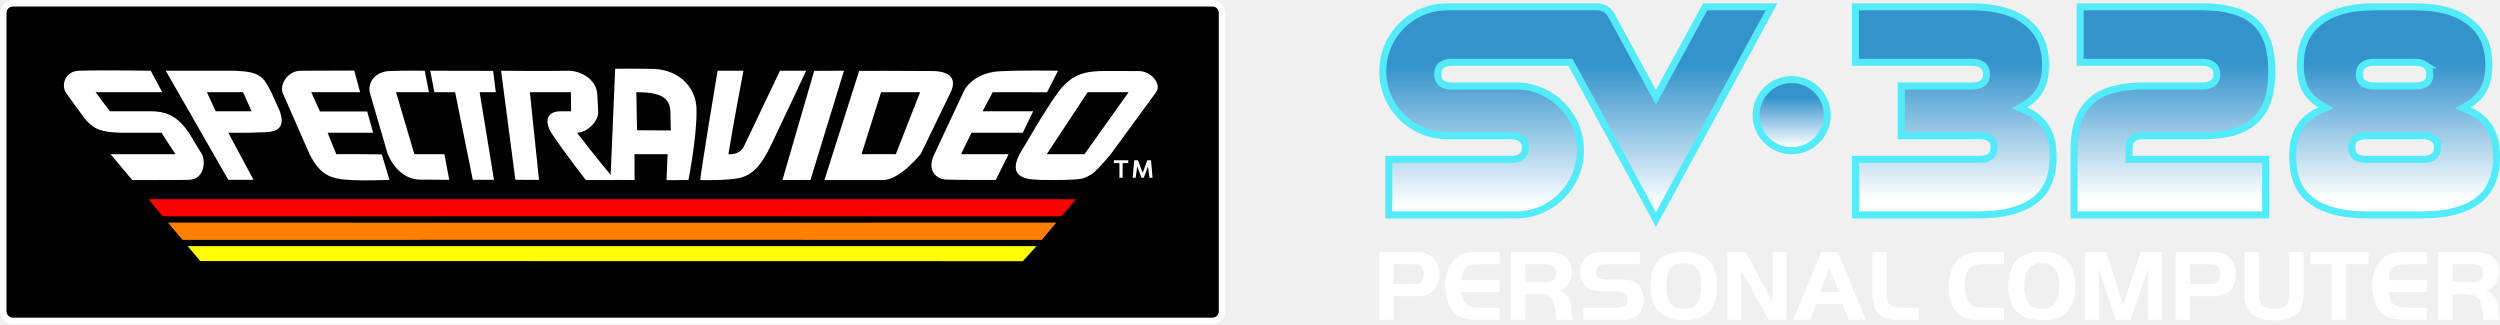
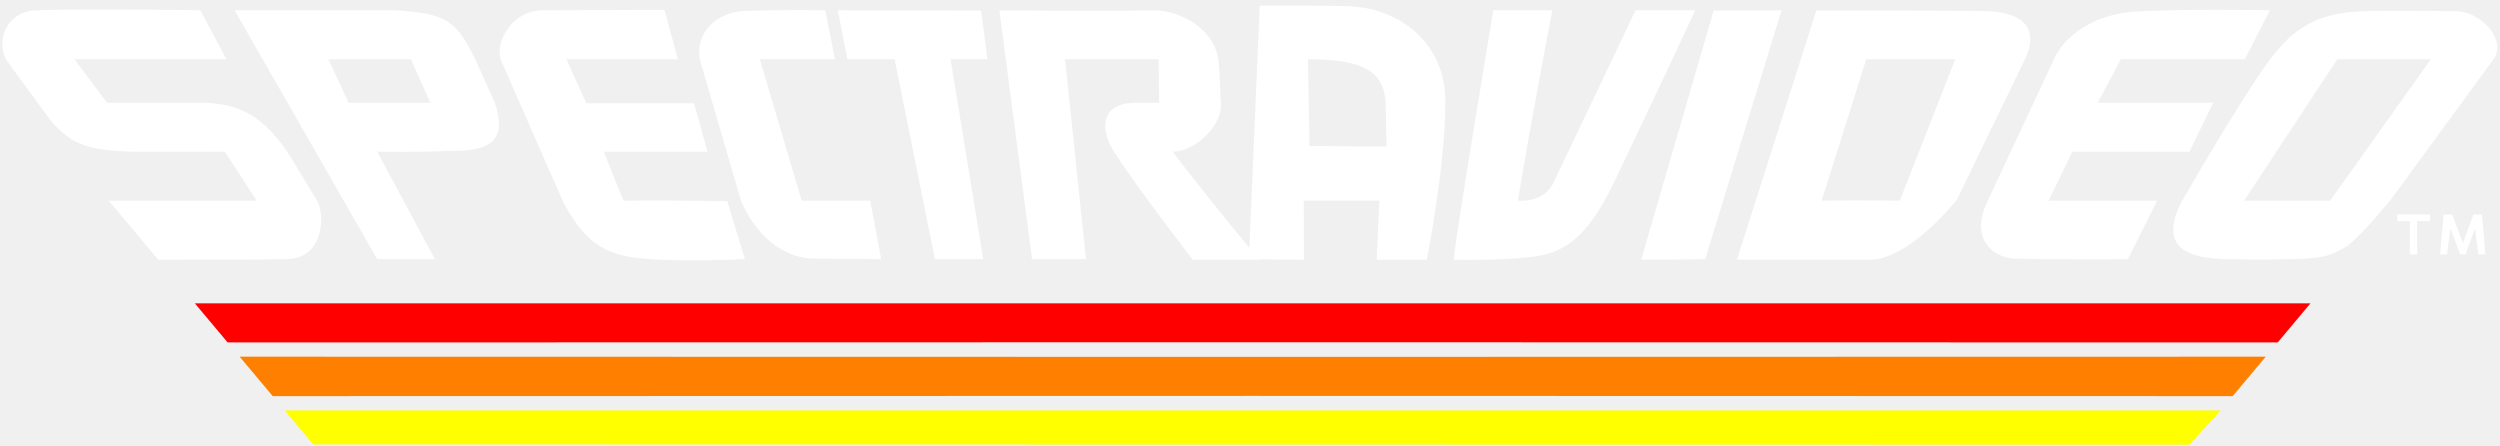
- <svg xmlns="http://www.w3.org/2000/svg" width="755" height="98" viewBox="0 0 755 98">
-   <defs>
-     <linearGradient id="mainlogo__a" x1="657.137" y1="1" x2="657.137" y2="65.947" gradientUnits="userSpaceOnUse" class="mainlogo__paint0_linear_3268">
-       <stop offset="0.279" stop-color="#3593CC" />
-       <stop offset="0.909" stop-color="white" />
-     </linearGradient>
-     <linearGradient id="mainlogo__b" x1="476.67" y1="1" x2="476.67" y2="68.527" gradientUnits="userSpaceOnUse" class="mainlogo__paint1_linear_3268">
-       <stop offset="0.279" stop-color="#3593CC" />
-       <stop offset="0.909" stop-color="white" />
-     </linearGradient>
-     <linearGradient id="mainlogo__c" x1="541.088" y1="22.957" x2="541.088" y2="46.571" gradientUnits="userSpaceOnUse" class="mainlogo__paint2_linear_3268">
-       <stop offset="0.279" stop-color="#3593CC" />
-       <stop offset="0.909" stop-color="white" />
-     </linearGradient>
-   </defs>
-   <g class="mainlogo__mainlogo">
-     <path d="M366.155 1H3.887A2.887 2.887 0 0 0 1 3.887V94.01a2.887 2.887 0 0 0 2.887 2.888h362.268a2.887 2.887 0 0 0 2.887-2.888V3.887A2.887 2.887 0 0 0 366.155 1Z" stroke="white" stroke-width="1.937" class="mainlogo__Vector" />
-     <g class="mainlogo__Group mainlogo__561">
-       <path d="M716.938 2.064h12.458c7.3 0 12.761 1.589 16.53 4.616l.006.005.006.004c3.774 2.94 5.705 7.194 5.705 12.93 0 2.994-.54 5.406-1.554 7.287-1.024 1.9-2.515 3.436-4.498 4.613l-1.785 1.06 1.901.831c2.728 1.193 4.74 2.905 6.091 5.121l.007.012.007.012c1.384 2.142 2.124 5.037 2.124 8.774 0 6.17-1.95 10.51-5.682 13.258l-.005.004c-3.772 2.813-9.245 4.292-16.561 4.292h-17.043c-7.315 0-12.818-1.479-16.643-4.296-3.68-2.747-5.605-7.087-5.605-13.258 0-3.742.717-6.644 2.055-8.788l.006-.01c1.351-2.216 3.362-3.928 6.091-5.12l1.902-.833-1.785-1.06c-1.859-1.103-3.286-2.521-4.301-4.26l-.197-.352c-.965-1.883-1.478-4.295-1.478-7.288 0-5.74 1.909-9.995 5.633-12.932l.002-.002c3.822-3.032 9.313-4.62 16.613-4.62Zm-121.436 0c7.301 0 12.762 1.589 16.53 4.616l.006.005.007.004c3.773 2.94 5.704 7.194 5.704 12.93 0 2.994-.539 5.406-1.554 7.287-1.024 1.9-2.514 3.436-4.498 4.613l-1.785 1.06 1.901.831c2.729 1.193 4.74 2.905 6.091 5.121l.007.012.008.012c1.383 2.142 2.123 5.037 2.123 8.774 0 6.17-1.949 10.51-5.682 13.258l-.005.004c-3.771 2.813-9.245 4.292-16.56 4.292h-37.457v-16.75h37.457c1.125 0 2.143-.188 2.971-.656l.031-.019.031-.02c1.007-.665 1.395-1.762 1.395-2.966 0-1.169-.407-2.237-1.457-2.832-.828-.47-1.846-.658-2.971-.658H574.18V25.966h21.322c1.125 0 2.143-.19 2.971-.658 1.05-.595 1.457-1.664 1.457-2.832 0-1.17-.372-2.266-1.396-2.88h.001c-.841-.556-1.884-.782-3.033-.782h-35.164V2.064h35.164Zm69.698 0c3.443 0 6.453.368 9.04 1.087l.01.003.011.003c2.562.657 4.703 1.743 6.45 3.24 1.733 1.486 3.063 3.437 3.976 5.886.91 2.444 1.384 5.513 1.384 9.24 0 3.728-.474 6.797-1.384 9.24-.913 2.45-2.243 4.4-3.976 5.885-1.643 1.41-3.634 2.478-5.994 3.195l-.477.138c-2.59.663-5.6 1.001-9.04 1.001h-17.961c-1.099 0-2.101.227-2.929.765-.972.6-1.346 1.62-1.346 2.725v3.662h41.273v16.749h-57.869v-19.46c0-3.727.474-6.796 1.385-9.24.913-2.448 2.242-4.398 3.976-5.884 1.746-1.498 3.888-2.584 6.45-3.241l.01-.003.01-.003c2.588-.72 5.597-1.086 9.04-1.086H665.2c1.079 0 2.063-.19 2.853-.679l.027-.017c.967-.64 1.395-1.646 1.395-2.794 0-1.166-.369-2.256-1.382-2.871-.798-.566-1.799-.791-2.893-.791h-36.998V2.064H665.2Zm49.445 38.918c-1.126 0-2.144.189-2.971.658-1.05.595-1.457 1.663-1.457 2.832 0 1.204.388 2.301 1.394 2.966l.031.02.032.019c.827.468 1.845.657 2.971.657h17.043c1.126 0 2.144-.189 2.971-.657l.031-.019.032-.02c1.006-.665 1.394-1.762 1.394-2.966 0-1.022-.331-1.976-1.188-2.582h.001c-.008-.007-.017-.012-.026-.018l-.017-.013h-.001c-.657-.48-1.504-.742-2.445-.868l-.07-.009h-17.725Zm2.293-22.168c-1.078 0-2.062.198-2.874.681l-.16.1c-1.023.615-1.394 1.71-1.394 2.88s.406 2.238 1.457 2.833c.827.468 1.845.658 2.971.658h12.458c1.125 0 2.143-.19 2.97-.658 1.051-.595 1.457-1.664 1.457-2.832 0-1.17-.372-2.266-1.395-2.88h.001c-.842-.556-1.884-.782-3.033-.782h-12.458Z" fill="url(#mainlogo__a)" stroke="#53EBF9" stroke-width="2.129" class="mainlogo__SV mainlogo__328" />
-       <path d="M437.059 2.064h45.327c1.756 0 3.372.96 4.21 2.503l12.561 23.106.935 1.72.936-1.72 13.923-25.609h20.062l-34.921 64.233-25.512-46.928-.302-.555h-35.825c-1.042 0-1.996.203-2.798.682l-.131.082c-1.01.624-1.347 1.742-1.347 2.899 0 1.111.376 2.114 1.283 2.768l.048.033.051.03c.82.464 1.808.658 2.894.658h19.374c10.746 0 19.458 8.711 19.459 19.458 0 10.746-8.713 19.459-19.459 19.459h-38.411v-16.75h36.998c1.079 0 2.063-.19 2.853-.678l.014-.008.013-.01c1.007-.665 1.395-1.761 1.395-2.965v-.001c0-1.12-.413-2.118-1.394-2.705-.796-.56-1.792-.785-2.881-.785h-19.355c-10.747 0-19.459-8.711-19.459-19.458 0-10.746 8.712-19.458 19.459-19.459Z" fill="url(#mainlogo__b)" stroke="#53EBF9" stroke-width="2.129" class="mainlogo__Union" />
+ <svg xmlns="http://www.w3.org/2000/svg" width="331" height="59" viewBox="0 0 331 59" fill="none">
+   <g id="mainlogo">
+     <path id="Vector" d="M294.013 54.336H37.69L41.467 58.837L289.878 58.876L294.013 54.336Z" fill="#FFFF00" />
+     <path id="Vector_2" d="M299.981 47.225L165.807 47.251L31.73 47.225L36.11 52.446L165.744 52.417L295.604 52.446L299.985 47.225L299.981 47.225Z" fill="#FF7F00" />
+     <path id="Vector_3" d="M305.909 40.16H25.794L30.137 45.336L165.803 45.315L301.566 45.336L305.909 40.16Z" fill="#FF0000" />
+     <g id="Group">
+       <path id="Vector_4" d="M41.959 26.534C41.959 26.534 38.07 20.084 38.048 20.104C34.949 15.589 31.818 13.603 26.543 13.603L14.181 13.603L9.859 7.842H29.986L26.52 1.361C26.52 1.361 11.954 1.129 4.982 1.361C0.912 1.381 -0.552 5.308 0.767 7.792C0.714 7.842 6.873 16.166 6.873 16.166C9.572 19.101 11.466 19.923 17.758 20.09L29.769 20.084L33.979 26.566H14.393L20.95 34.379C20.95 34.379 37.846 34.379 37.906 34.307C42.934 34.293 43.069 28.364 41.959 26.534Z" fill="white" />
+       <path id="Vector_5" d="M31.058 1.362L49.939 34.307H57.578L49.94 20.084C49.94 20.084 56.337 20.177 59.55 19.967C65.114 20.084 67.151 18.477 65.524 13.643L62.918 7.836C60.476 2.993 59.42 1.712 52.078 1.361L31.058 1.362ZM43.484 7.843H54.408L56.975 13.604H46.15L43.484 7.843Z" fill="white" />
+       <path id="Vector_6" d="M98.622 34.31L96.289 26.63C96.289 26.63 87.161 26.487 82.561 26.568C81.882 24.992 79.943 20.087 79.943 20.087H93.682L91.89 13.671H77.632L74.996 7.845H89.749L87.98 1.305C87.98 1.305 72.121 1.364 71.868 1.364C67.871 1.364 65.542 5.42 66.293 7.889L74.528 26.665C77.104 31.546 79.545 33.562 84.245 34.14C89.507 34.776 98.623 34.31 98.623 34.31L98.622 34.31Z" fill="white" />
+       <path id="Vector_7" d="M109.272 1.361C109.272 1.361 102.909 1.276 98.762 1.445C94.734 1.515 92.014 4.496 92.659 7.891C92.644 7.843 98.096 26.566 98.079 26.485C99.786 30.629 103.268 34.307 108.096 34.248L116.669 34.307L115.216 26.566H106.141L100.599 7.842H110.537L109.272 1.361Z" fill="white" />
+       <path id="Vector_8" d="M112.191 7.842H118.449L123.785 34.307H130.182L125.851 7.842H130.736L129.907 1.398L110.925 1.361L112.191 7.842Z" fill="white" />
+       <path id="Vector_9" d="M155.26 20.087C158.23 20.087 161.711 16.661 161.662 13.924C161.513 11.916 161.526 9.767 161.301 7.83C160.659 3.669 156.214 1.437 152.877 1.363C146.052 1.509 132.322 1.363 132.322 1.363L136.643 34.309L143.782 34.31L141.017 7.845L153.404 7.845L153.471 13.606C153.471 13.606 150.41 13.605 150.342 13.605C145.899 13.605 145.508 16.878 147.44 20.027C150.782 25.174 157.921 34.377 157.921 34.377L166.705 34.381C166.705 34.381 160.187 26.567 155.259 20.087L155.26 20.087Z" fill="white" />
+       <path id="Vector_10" d="M166.788 0.752L165.351 34.317L172.639 34.384L172.613 26.566H182.626L182.277 34.395L188.914 34.384C188.914 34.384 191.399 21.761 191.352 13.678C191.547 6.55 186.293 1.362 178.968 0.834C174.941 0.7 166.788 0.752 166.788 0.752ZM183.457 13.604L183.58 19.395L173.383 19.334L173.173 7.843C180.453 7.843 183.231 9.417 183.457 13.604Z" fill="white" />
+       <path id="Vector_11" d="M204.368 33.747C208.498 32.788 211.088 29.609 213.873 23.776C220.913 9.028 224.45 1.361 224.45 1.361H216.55L205.55 24.453C204.552 26.092 202.807 26.705 200.977 26.566C202.386 17.737 205.523 1.362 205.523 1.362H197.713C197.713 1.362 192.482 32.689 192.482 34.38C192.482 34.426 201.033 34.522 204.368 33.747Z" fill="white" />
+       <path id="Vector_12" d="M235.877 1.361L226.887 1.397L217.297 34.379L225.763 34.334L235.877 1.361Z" fill="white" />
+       <path id="Vector_13" d="M240.475 1.398L229.969 34.38H247.603C252.821 34.38 259.088 26.455 259.088 26.455L268.176 7.695C270.241 3.046 266.977 1.362 261.902 1.453C254.595 1.36 240.475 1.398 240.475 1.398ZM258.875 7.843L251.534 26.566C251.534 26.566 244.635 26.492 241.184 26.566L247.093 7.843H258.875Z" fill="white" />
+       <path id="Vector_14" d="M285.605 26.568H271.235L274.379 20.087H289.88L293.025 13.606H277.737L280.801 7.844L297.212 7.858L300.531 1.364C300.531 1.364 288.929 1.124 282.241 1.567C276.918 2.057 273.219 4.884 271.917 7.907L263.152 26.622C260.722 31.614 263.933 34.153 266.736 34.238C271.9 34.4 281.715 34.336 281.715 34.336L285.605 26.568Z" fill="white" />
+       <path id="Vector_15" d="M312.244 1.525C306.579 1.787 303.497 3.982 300.643 7.742C296.875 12.723 288.872 26.666 288.872 26.666C285.538 33.066 290.27 34.109 294.014 34.272C294.195 34.38 303.306 34.38 303.433 34.303C307.647 34.213 308.533 33.881 310.547 32.701C311.596 32.086 313.84 29.679 316.466 26.543L330.12 7.876C331.996 5.322 328.447 1.363 324.879 1.47C324.879 1.47 312.444 1.363 312.244 1.525ZM309.46 7.844H321.846L308.514 26.567H297.123L309.46 7.844Z" fill="white" />
    </g>
-     <circle cx="541.088" cy="34.764" r="10.742" fill="url(#mainlogo__c)" stroke="#53EBF9" stroke-width="2.129" class="mainlogo__Ellipse mainlogo__220" />
-     <g class="mainlogo__PERSONAL mainlogo__COMPUTER">
-       <path d="M434.772 82.797a8.027 8.027 0 0 1-.705 3.279 5.54 5.54 0 0 1-2.176 2.513c-.654.409-1.308.654-1.962.736-.633.081-1.318.122-2.053.122h-6.988v7.141h-4.352V76.146h10.206c.858 0 1.716.03 2.574.092a5.44 5.44 0 0 1 2.422.766c.98.593 1.726 1.43 2.237 2.513.531 1.063.797 2.156.797 3.28Zm-4.781-.154c0-.45-.072-.878-.215-1.287a2.11 2.11 0 0 0-.705-1.072 1.839 1.839 0 0 0-1.042-.43c-.409-.04-.787-.06-1.134-.06h-6.007V85.8h5.915c.245 0 .501-.01.766-.03.266-.02.521-.062.767-.123.327-.082.592-.225.796-.43.225-.224.399-.47.521-.735.123-.286.205-.582.246-.888.061-.327.092-.644.092-.95ZM452.871 96.588h-5.67c-.899 0-1.859-.04-2.881-.122a10.948 10.948 0 0 1-2.82-.583c-.96-.347-1.767-.868-2.421-1.563a9.018 9.018 0 0 1-1.532-2.42 13.265 13.265 0 0 1-.858-2.82 17.831 17.831 0 0 1-.246-2.881c0-.879.082-1.758.246-2.636.163-.879.418-1.706.766-2.483a9.41 9.41 0 0 1 1.348-2.206 8.786 8.786 0 0 1 2.023-1.747 5.587 5.587 0 0 1 2.268-.797 16.297 16.297 0 0 1 2.421-.184h7.356v3.647h-5.67c-.47 0-1.052.02-1.747.061-.674.041-1.236.144-1.686.307-.572.225-1.062.603-1.471 1.134-.368.47-.603.99-.705 1.563a46.215 46.215 0 0 0-.214 1.747h11.493v3.616h-11.493c.081.981.265 1.778.551 2.39.307.614.705 1.094 1.196 1.441.51.348 1.113.583 1.808.705.715.123 1.532.184 2.452.184h5.486v3.647ZM475.008 96.588h-4.873a5.828 5.828 0 0 1-.307-1.44c-.04-.49-.092-.981-.153-1.471-.102-.94-.276-1.717-.521-2.33-.225-.633-.552-1.133-.981-1.501-.429-.368-.97-.624-1.624-.767-.654-.163-1.451-.245-2.39-.245h-3.494v7.754h-4.352V76.146h9.991c.756 0 1.522.03 2.298.092.797.04 1.553.163 2.268.368 1.206.347 2.146 1 2.82 1.961.674.96 1.011 2.054 1.011 3.28 0 1.41-.296 2.646-.888 3.708-.593 1.042-1.594 1.788-3.004 2.237.45.164.828.327 1.134.49.327.144.613.328.858.552.245.205.46.46.644.766.184.287.368.654.552 1.104.286.674.439 1.369.459 2.084.041.715.102 1.43.184 2.145.061.531.184 1.083.368 1.655Zm-5.088-14.22c0-.532-.081-.96-.245-1.288a1.856 1.856 0 0 0-.674-.796 2.345 2.345 0 0 0-.981-.368 6.095 6.095 0 0 0-1.256-.123h-6.099v5.394h6.099c1.001 0 1.777-.194 2.329-.582.552-.409.827-1.154.827-2.237ZM496.395 90.55c0 .716-.112 1.43-.337 2.146a5.3 5.3 0 0 1-1.011 1.93c-.429.532-.899.93-1.41 1.196a6.418 6.418 0 0 1-1.624.582c-.552.103-1.134.164-1.747.184H478.16v-3.647h9.317c.429 0 .878-.01 1.348-.03.491-.041.93-.133 1.318-.276a2.328 2.328 0 0 0 1.012-.675c.265-.326.398-.786.398-1.379a2.42 2.42 0 0 0-.736-1.777 2.219 2.219 0 0 0-1.317-.675 9.913 9.913 0 0 0-1.502-.122h-3.77c-.592 0-1.236-.03-1.931-.092a7.62 7.62 0 0 1-1.9-.46 4.51 4.51 0 0 1-1.41-.858 5.948 5.948 0 0 1-.98-1.287 6.425 6.425 0 0 1-.828-3.126c0-.838.174-1.686.521-2.544.348-.879.838-1.594 1.471-2.145a4.644 4.644 0 0 1 1.318-.797c.49-.184.991-.317 1.502-.399a9.873 9.873 0 0 1 1.563-.122c.531-.02 1.052-.031 1.563-.031h10.114v3.647h-10.574c-.47 0-.909.061-1.318.184a2.026 2.026 0 0 0-.98.674c-.246.307-.368.777-.368 1.41 0 .552.112.991.337 1.318.245.306.552.541.919.705.368.143.767.235 1.196.276.449.02.878.03 1.287.03h3.279c.797 0 1.574.041 2.33.123a6.107 6.107 0 0 1 2.267.643c.511.246.94.573 1.288.981.347.388.633.828.858 1.318.225.47.388.97.49 1.502.102.531.153 1.062.153 1.594ZM518.594 86.628c0 3.248-.807 5.741-2.421 7.478-1.594 1.737-4.046 2.605-7.356 2.605-.592 0-1.205-.041-1.838-.123a12.365 12.365 0 0 1-1.901-.337 14.514 14.514 0 0 1-1.808-.613 6.99 6.99 0 0 1-1.563-.92 6.808 6.808 0 0 1-1.594-1.654 11.333 11.333 0 0 1-1.011-2.054 12.181 12.181 0 0 1-.521-2.268 17.408 17.408 0 0 1-.153-2.268c0-3.432.807-6.027 2.421-7.784 1.614-1.778 4.168-2.667 7.662-2.667 3.535 0 6.099.91 7.693 2.728 1.593 1.819 2.39 4.444 2.39 7.877Zm-4.781-.338c0-.94-.071-1.818-.214-2.635-.144-.838-.419-1.563-.828-2.176a3.912 3.912 0 0 0-1.624-1.471c-.675-.368-1.543-.552-2.605-.552-1.083 0-1.972.184-2.667.552a3.912 3.912 0 0 0-1.624 1.47c-.388.614-.654 1.34-.797 2.177a15.843 15.843 0 0 0-.214 2.666c0 .96.071 1.86.214 2.697.143.838.409 1.573.797 2.207a4.42 4.42 0 0 0 1.624 1.502c.695.367 1.594.551 2.697.551 1.083 0 1.962-.184 2.636-.551.695-.389 1.226-.9 1.594-1.533.388-.654.653-1.4.797-2.237.143-.838.214-1.727.214-2.666ZM539.516 96.588h-5.363l-8.306-14.987v14.987h-4.168V76.146h5.578l8.122 15.232V76.146h4.137v20.442ZM563.48 96.588h-5.119l-1.961-4.75h-7.785l-1.961 4.75h-5.088l8.459-20.442h4.996l8.459 20.442Zm-8.061-8.367-2.911-7.171-2.912 7.171h5.823ZM579.467 96.588h-6.129c-.613 0-1.216-.03-1.809-.092a9.462 9.462 0 0 1-1.685-.337 7.269 7.269 0 0 1-1.563-.735 5.174 5.174 0 0 1-1.318-1.196 5.32 5.32 0 0 1-.858-1.47 9.925 9.925 0 0 1-.46-1.656 16.142 16.142 0 0 1-.153-1.747 48.47 48.47 0 0 1-.031-1.716V76.146h4.321v12.106l.062.613c.02.593.061 1.175.122 1.747.082.552.358 1.042.828 1.471.265.245.582.429.95.552a5.91 5.91 0 0 0 1.195.245c.409.04.818.061 1.226.061h5.302v3.647ZM605.218 96.588h-8.336l-1.043-.061c-.326-.04-.664-.092-1.011-.153a9.503 9.503 0 0 1-1.103-.337c-1.022-.348-1.86-.859-2.513-1.533a8.421 8.421 0 0 1-1.594-2.33 11.617 11.617 0 0 1-.828-2.788 20.794 20.794 0 0 1-.214-2.942c0-1.471.194-2.922.582-4.352.388-1.43 1.114-2.697 2.176-3.8.429-.45.92-.808 1.471-1.073a8.058 8.058 0 0 1 1.778-.644 11.566 11.566 0 0 1 1.869-.337 19.119 19.119 0 0 1 1.839-.092h6.927v3.647h-6.436c-1.083 0-1.972.143-2.667.43-.694.265-1.246.674-1.655 1.225-.388.531-.664 1.185-.827 1.962-.164.756-.245 1.624-.245 2.605 0 .367.01.776.03 1.226.041.429.092.868.154 1.317.081.45.183.89.306 1.318.123.409.276.777.46 1.104.225.429.511.776.858 1.042.347.245.725.439 1.134.582.409.123.838.215 1.287.276.45.04.889.061 1.318.061h6.283v3.647ZM626.7 86.628c0 3.248-.807 5.741-2.421 7.478-1.594 1.737-4.046 2.605-7.356 2.605-.592 0-1.205-.041-1.838-.123a12.365 12.365 0 0 1-1.901-.337 14.514 14.514 0 0 1-1.808-.613 6.99 6.99 0 0 1-1.563-.92 6.808 6.808 0 0 1-1.594-1.654 11.333 11.333 0 0 1-1.011-2.054 12.181 12.181 0 0 1-.521-2.268 17.408 17.408 0 0 1-.153-2.268c0-3.432.807-6.027 2.421-7.784 1.614-1.778 4.168-2.667 7.662-2.667 3.535 0 6.099.91 7.693 2.728 1.593 1.819 2.39 4.444 2.39 7.877Zm-4.781-.338a15.2 15.2 0 0 0-.215-2.635c-.143-.838-.418-1.563-.827-2.176a3.912 3.912 0 0 0-1.624-1.471c-.675-.368-1.543-.552-2.605-.552-1.083 0-1.972.184-2.667.552a3.912 3.912 0 0 0-1.624 1.47c-.388.614-.654 1.34-.797 2.177a15.84 15.84 0 0 0-.215 2.666c0 .96.072 1.86.215 2.697.143.838.409 1.573.797 2.207.408.633.95 1.134 1.624 1.502.695.367 1.594.551 2.697.551 1.083 0 1.962-.184 2.636-.551.695-.389 1.226-.9 1.594-1.533.388-.654.653-1.4.796-2.237.144-.838.215-1.727.215-2.666ZM652.894 96.588h-4.169V81.234l-5.332 15.354h-4.475l-5.057-15.354v15.354h-4.137V76.146h6.374l5.088 15.968 5.333-15.968h6.375v20.442ZM675.286 82.797a8.026 8.026 0 0 1-.704 3.279 5.547 5.547 0 0 1-2.176 2.513c-.654.409-1.308.654-1.962.736-.633.081-1.318.122-2.053.122h-6.988v7.141h-4.352V76.146h10.206c.858 0 1.716.03 2.574.092a5.437 5.437 0 0 1 2.421.766c.981.593 1.727 1.43 2.238 2.513.531 1.063.796 2.156.796 3.28Zm-4.781-.154c0-.45-.071-.878-.214-1.287a2.117 2.117 0 0 0-.705-1.072 1.839 1.839 0 0 0-1.042-.43c-.409-.04-.787-.06-1.134-.06h-6.007V85.8h5.915c.245 0 .501-.01.766-.03.266-.02.521-.062.766-.123a1.67 1.67 0 0 0 .797-.43c.225-.224.399-.47.521-.735.123-.286.205-.582.245-.888.062-.327.092-.644.092-.95ZM695.684 88.19c0 .389-.02.808-.061 1.257-.021.43-.072.869-.153 1.318-.062.45-.154.889-.276 1.318a6.289 6.289 0 0 1-.46 1.134 5.296 5.296 0 0 1-1.471 1.747 7.485 7.485 0 0 1-1.992 1.073 10.22 10.22 0 0 1-2.268.551c-.777.102-1.522.154-2.237.154-.716 0-1.441-.041-2.176-.123a11.763 11.763 0 0 1-2.084-.43 8.368 8.368 0 0 1-1.87-.919 6.028 6.028 0 0 1-1.563-1.501 5.14 5.14 0 0 1-.674-1.226 7.591 7.591 0 0 1-.368-1.288 9.977 9.977 0 0 1-.153-1.348c-.021-.47-.031-.94-.031-1.41V76.146h4.321v12.26c0 .49.021.98.062 1.47.061.47.204.93.429 1.38.184.367.429.684.735.95.327.245.675.46 1.042.643.389.164.787.286 1.196.368.408.061.807.092 1.195.092.531 0 1.103-.072 1.716-.215.634-.163 1.175-.408 1.624-.735.307-.225.532-.49.675-.797a3.69 3.69 0 0 0 .337-1.011c.082-.348.122-.705.122-1.073.021-.368.031-.725.031-1.073V76.146h4.352v12.045ZM715.303 79.793h-6.774v16.795h-4.321V79.793h-6.528v-3.647h17.623v3.647ZM732.863 96.588h-5.67c-.899 0-1.859-.04-2.881-.122a10.957 10.957 0 0 1-2.82-.583c-.96-.347-1.767-.868-2.421-1.563a9.018 9.018 0 0 1-1.532-2.42 13.265 13.265 0 0 1-.858-2.82 17.831 17.831 0 0 1-.246-2.881c0-.879.082-1.758.246-2.636.163-.879.418-1.706.766-2.483a9.41 9.41 0 0 1 1.348-2.206 8.786 8.786 0 0 1 2.023-1.747 5.587 5.587 0 0 1 2.268-.797 16.297 16.297 0 0 1 2.421-.184h7.356v3.647h-5.67c-.47 0-1.052.02-1.747.061-.674.041-1.236.144-1.686.307-.572.225-1.062.603-1.471 1.134-.368.47-.603.99-.705 1.563a46.215 46.215 0 0 0-.214 1.747h11.493v3.616H721.37c.082.981.265 1.778.551 2.39.307.614.705 1.094 1.196 1.441.511.348 1.113.583 1.808.705.715.123 1.532.184 2.452.184h5.486v3.647ZM755 96.588h-4.873a5.828 5.828 0 0 1-.307-1.44c-.04-.49-.091-.981-.153-1.471-.102-.94-.276-1.717-.521-2.33-.225-.633-.551-1.133-.981-1.501-.429-.368-.97-.624-1.624-.767-.654-.163-1.451-.245-2.39-.245h-3.494v7.754h-4.352V76.146h9.991c.756 0 1.522.03 2.299.092.796.04 1.552.163 2.267.368 1.206.347 2.146 1 2.82 1.961.674.96 1.011 2.054 1.011 3.28 0 1.41-.296 2.646-.888 3.708-.593 1.042-1.594 1.788-3.004 2.237.45.164.828.327 1.134.49.327.144.613.328.858.552.245.205.46.46.644.766.184.287.368.654.552 1.104.286.674.439 1.369.459 2.084.041.715.102 1.43.184 2.145.061.531.184 1.083.368 1.655Zm-5.088-14.22c0-.532-.081-.96-.245-1.288a1.856 1.856 0 0 0-.674-.796 2.345 2.345 0 0 0-.981-.368 6.095 6.095 0 0 0-1.256-.123h-6.099v5.394h6.099c1.001 0 1.777-.194 2.329-.582.552-.409.827-1.154.827-2.237Z" fill="white" />
-     </g>
-     <path d="M313.013 74.336H56.69l3.777 4.5 248.411.04 4.135-4.54Z" fill="#FFFF00" class="mainlogo__Vector" />
-     <path d="m318.981 67.225-134.174.026-134.077-.026 4.38 5.22 129.634-.028 129.86.028 4.381-5.22h-.004Z" fill="#FF7F00" class="mainlogo__Vector" />
-     <path d="M324.909 60.16H44.794l4.344 5.176 135.665-.021 135.763.02 4.343-5.175Z" fill="#FF0000" class="mainlogo__Vector" />
-     <g class="mainlogo__Group">
-       <path d="M60.959 46.534s-3.89-6.45-3.91-6.43c-3.1-4.515-6.23-6.5-11.506-6.5H33.181l-4.322-5.762h20.127l-3.466-6.481s-14.567-.232-21.538 0c-4.07.02-5.534 3.947-4.215 6.431-.053.05 6.106 8.374 6.106 8.374 2.699 2.935 4.592 3.757 10.885 3.924l12.01-.006 4.211 6.481H33.393l6.556 7.814s16.897 0 16.957-.072c5.028-.014 5.163-5.943 4.053-7.773ZM50.058 21.362l18.881 32.945h7.639L68.94 40.084s6.397.093 9.61-.117c5.564.117 7.6-1.49 5.974-6.323l-2.606-5.808c-2.442-4.843-3.498-6.124-10.84-6.475h-21.02Zm12.426 6.481h10.924l2.567 5.761H65.15l-2.666-5.761ZM117.622 54.31l-2.333-7.68s-9.128-.143-13.728-.062c-.679-1.576-2.618-6.481-2.618-6.481h13.739l-1.792-6.417H96.632l-2.636-5.825h14.753l-1.769-6.54-16.112.058c-3.997 0-6.326 4.057-5.575 6.526l8.234 18.776c2.577 4.88 5.018 6.898 9.718 7.475 5.262.636 14.378.17 14.378.17h-.001ZM128.272 21.361s-6.363-.085-10.51.084c-4.028.07-6.748 3.051-6.103 6.446-.015-.048 5.437 18.675 5.42 18.594 1.707 4.144 5.189 7.822 10.017 7.763l8.573.059-1.453-7.741h-9.075l-5.542-18.724h9.938l-1.265-6.48ZM131.191 27.842h6.258l5.336 26.465h6.397l-4.331-26.465h4.885l-.829-6.444-18.982-.037 1.266 6.481ZM174.26 40.087c2.97 0 6.451-3.426 6.402-6.163-.149-2.008-.136-4.157-.361-6.094-.642-4.161-5.087-6.393-8.424-6.467-6.825.146-20.555 0-20.555 0l4.321 32.946 7.139.001-2.765-26.465h12.387l.067 5.76h-3.129c-4.443 0-4.834 3.273-2.902 6.422 3.342 5.147 10.481 14.35 10.481 14.35l8.784.004s-6.518-7.813-11.446-14.294h.001Z" fill="white" class="mainlogo__Vector" />
-       <path d="m185.788 20.753-1.437 33.564 7.288.067-.026-7.818h10.013l-.349 7.83 6.637-.012s2.485-12.623 2.438-20.706c.195-7.128-5.059-12.316-12.384-12.844-4.027-.134-12.18-.081-12.18-.081Zm16.669 12.851.123 5.79-10.197-.06-.21-11.49c7.28 0 10.058 1.573 10.284 5.76ZM223.368 53.747c4.13-.96 6.72-4.138 9.505-9.971 7.04-14.748 10.577-22.415 10.577-22.415h-7.9l-11 23.092c-.998 1.639-2.743 2.252-4.573 2.113 1.409-8.83 4.546-25.204 4.546-25.204h-7.81s-5.231 31.327-5.231 33.017c0 .047 8.551.143 11.886-.632ZM254.877 21.361l-8.99.037-9.59 32.981 8.466-.045 10.114-32.973ZM259.475 21.398 248.969 54.38h17.634c5.218 0 11.485-7.925 11.485-7.925l9.088-18.76c2.065-4.65-1.199-6.333-6.274-6.242-7.307-.093-21.427-.055-21.427-.055Zm18.4 6.445-7.341 18.723s-6.899-.074-10.35 0l5.909-18.723h11.782ZM304.605 46.568h-14.37l3.144-6.481h15.501l3.145-6.481h-15.288l3.064-5.762 16.411.014 3.319-6.494s-11.602-.24-18.29.203c-5.323.49-9.022 3.317-10.324 6.34l-8.765 18.715c-2.43 4.992.781 7.531 3.584 7.616 5.164.162 14.979.098 14.979.098l3.89-7.768ZM331.244 21.525c-5.665.262-8.747 2.457-11.601 6.217-3.768 4.98-11.771 18.924-11.771 18.924-3.334 6.4 1.398 7.443 5.142 7.606.181.108 9.292.108 9.419.031 4.214-.09 5.1-.422 7.114-1.602 1.049-.615 3.293-3.022 5.919-6.158l13.654-18.667c1.876-2.554-1.673-6.513-5.241-6.405 0 0-12.435-.108-12.635.054Zm-2.784 6.319h12.386l-13.332 18.723h-11.391l12.337-18.723Z" fill="white" class="mainlogo__Vector" />
-     </g>
-     <path d="M336.392 48.4v.868h1.675v4.404h.969l-.001-4.404h1.696V48.4h-4.339ZM342.527 48.4l-.452 5.272h.908l.452-3.435 1.291 3.435h.707l1.251-3.395.452 3.395h.929l-.453-5.272h-1.13l-1.392 3.798-1.413-3.798h-1.15Z" fill="white" class="mainlogo__Vector" />
+     <path id="Vector_16" d="M317.392 28.4V29.268H319.067L319.067 33.672H320.036L320.035 29.268H321.731V28.4H317.392Z" fill="white" />
+     <path id="Vector_17" d="M323.527 28.4L323.075 33.672L323.983 33.672L324.435 30.237L325.726 33.672H326.433L327.684 30.277L328.136 33.672H329.065L328.612 28.4H327.482L326.09 32.198L324.677 28.4L323.527 28.4Z" fill="white" />
  </g>
</svg>
